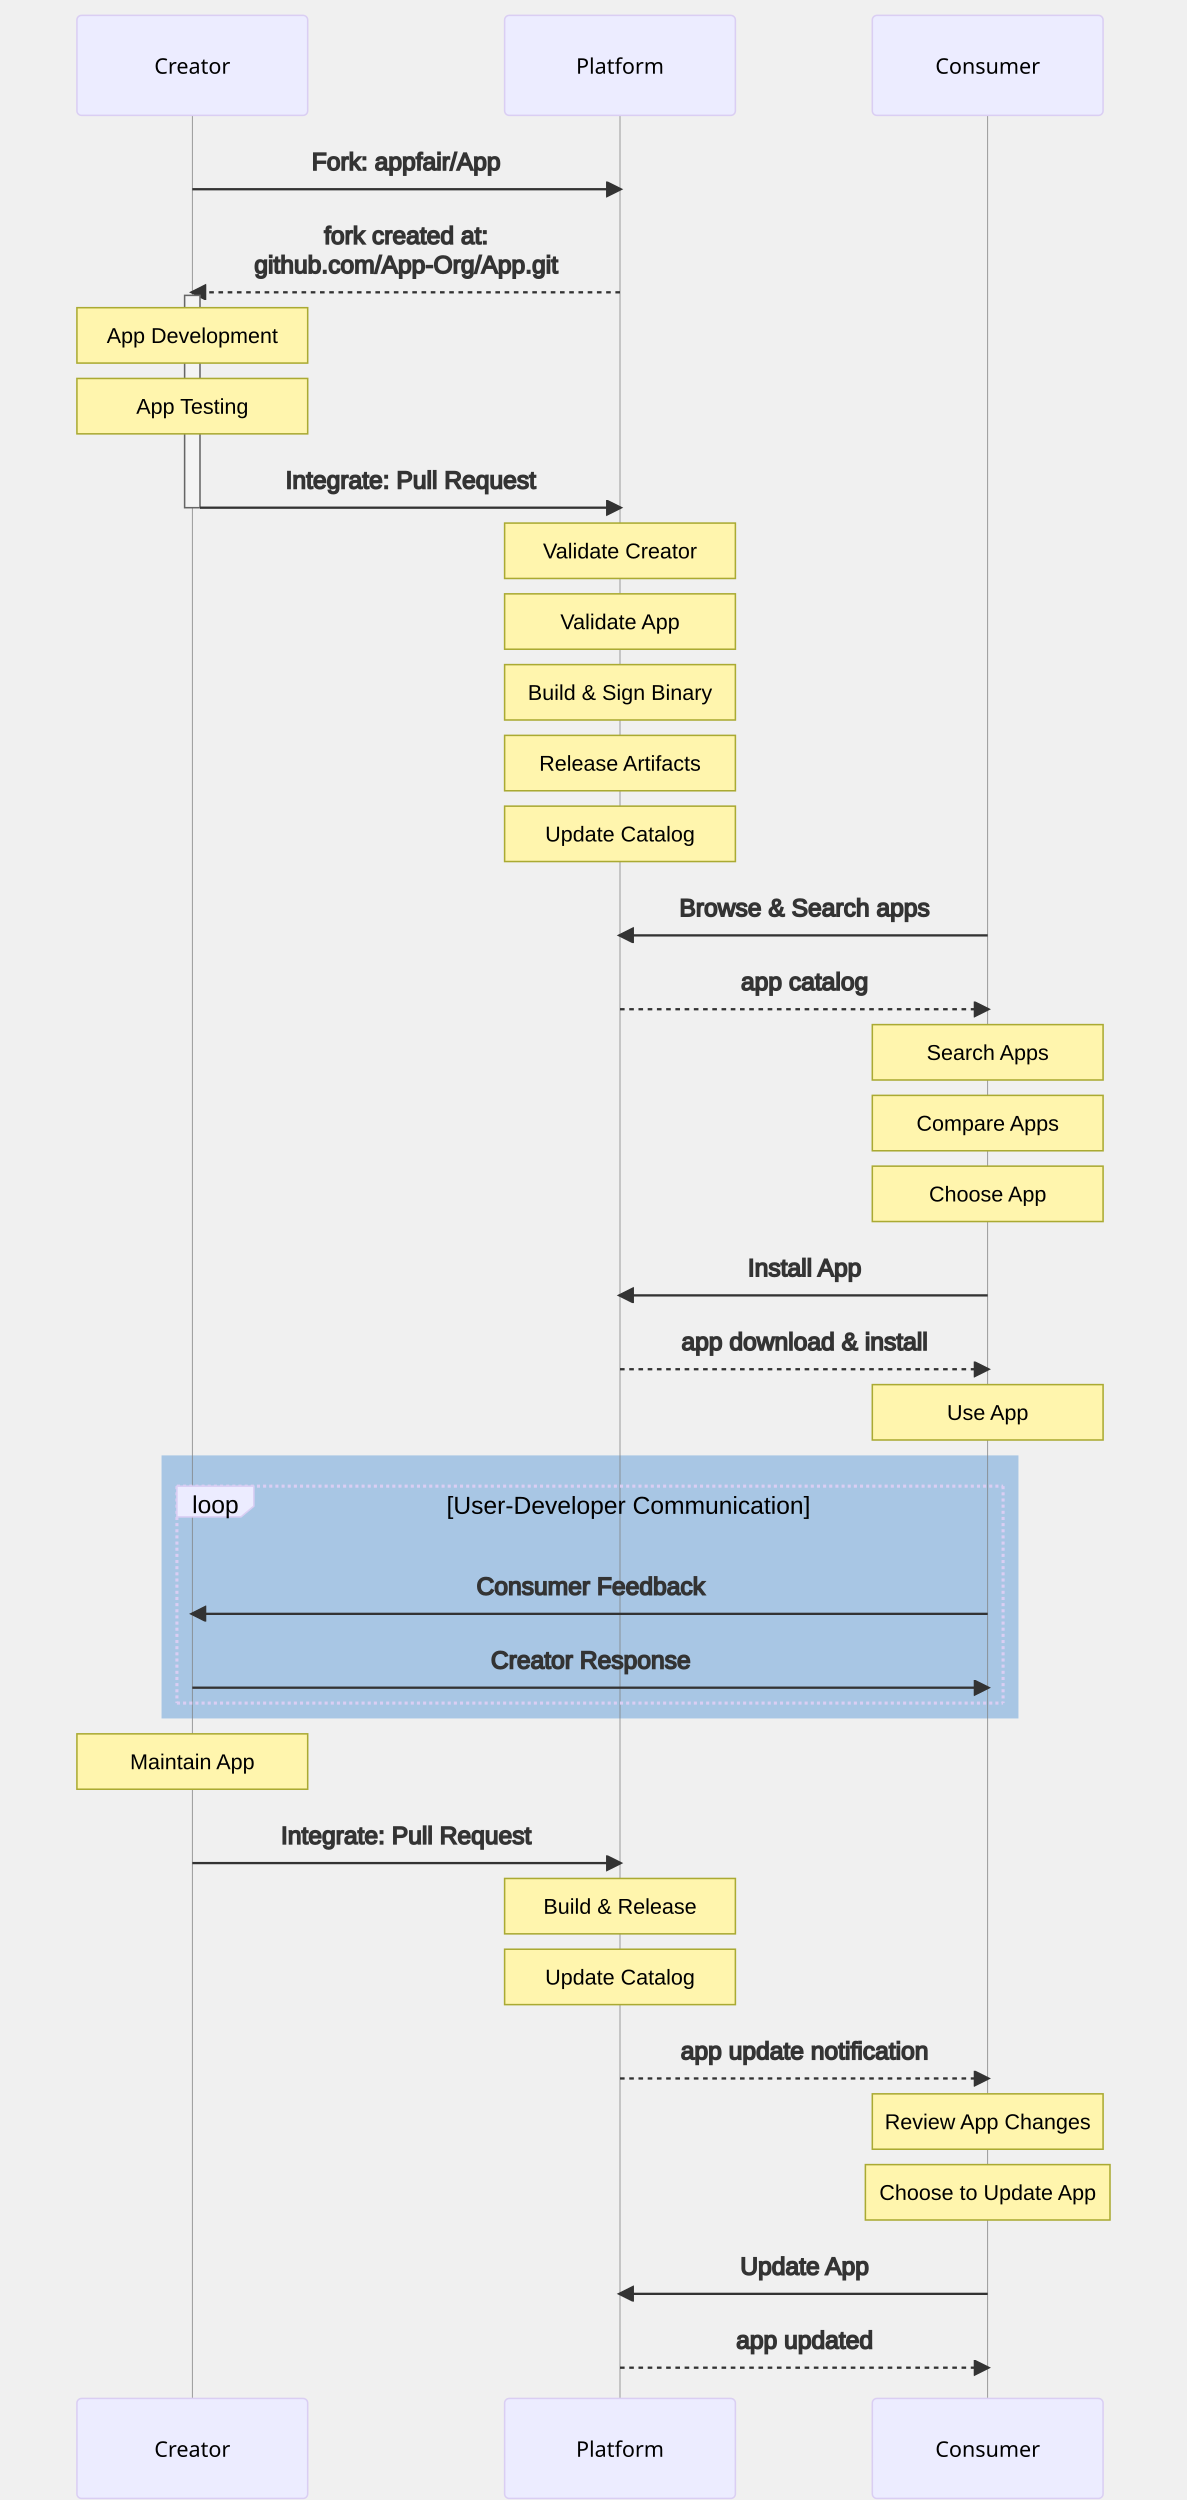
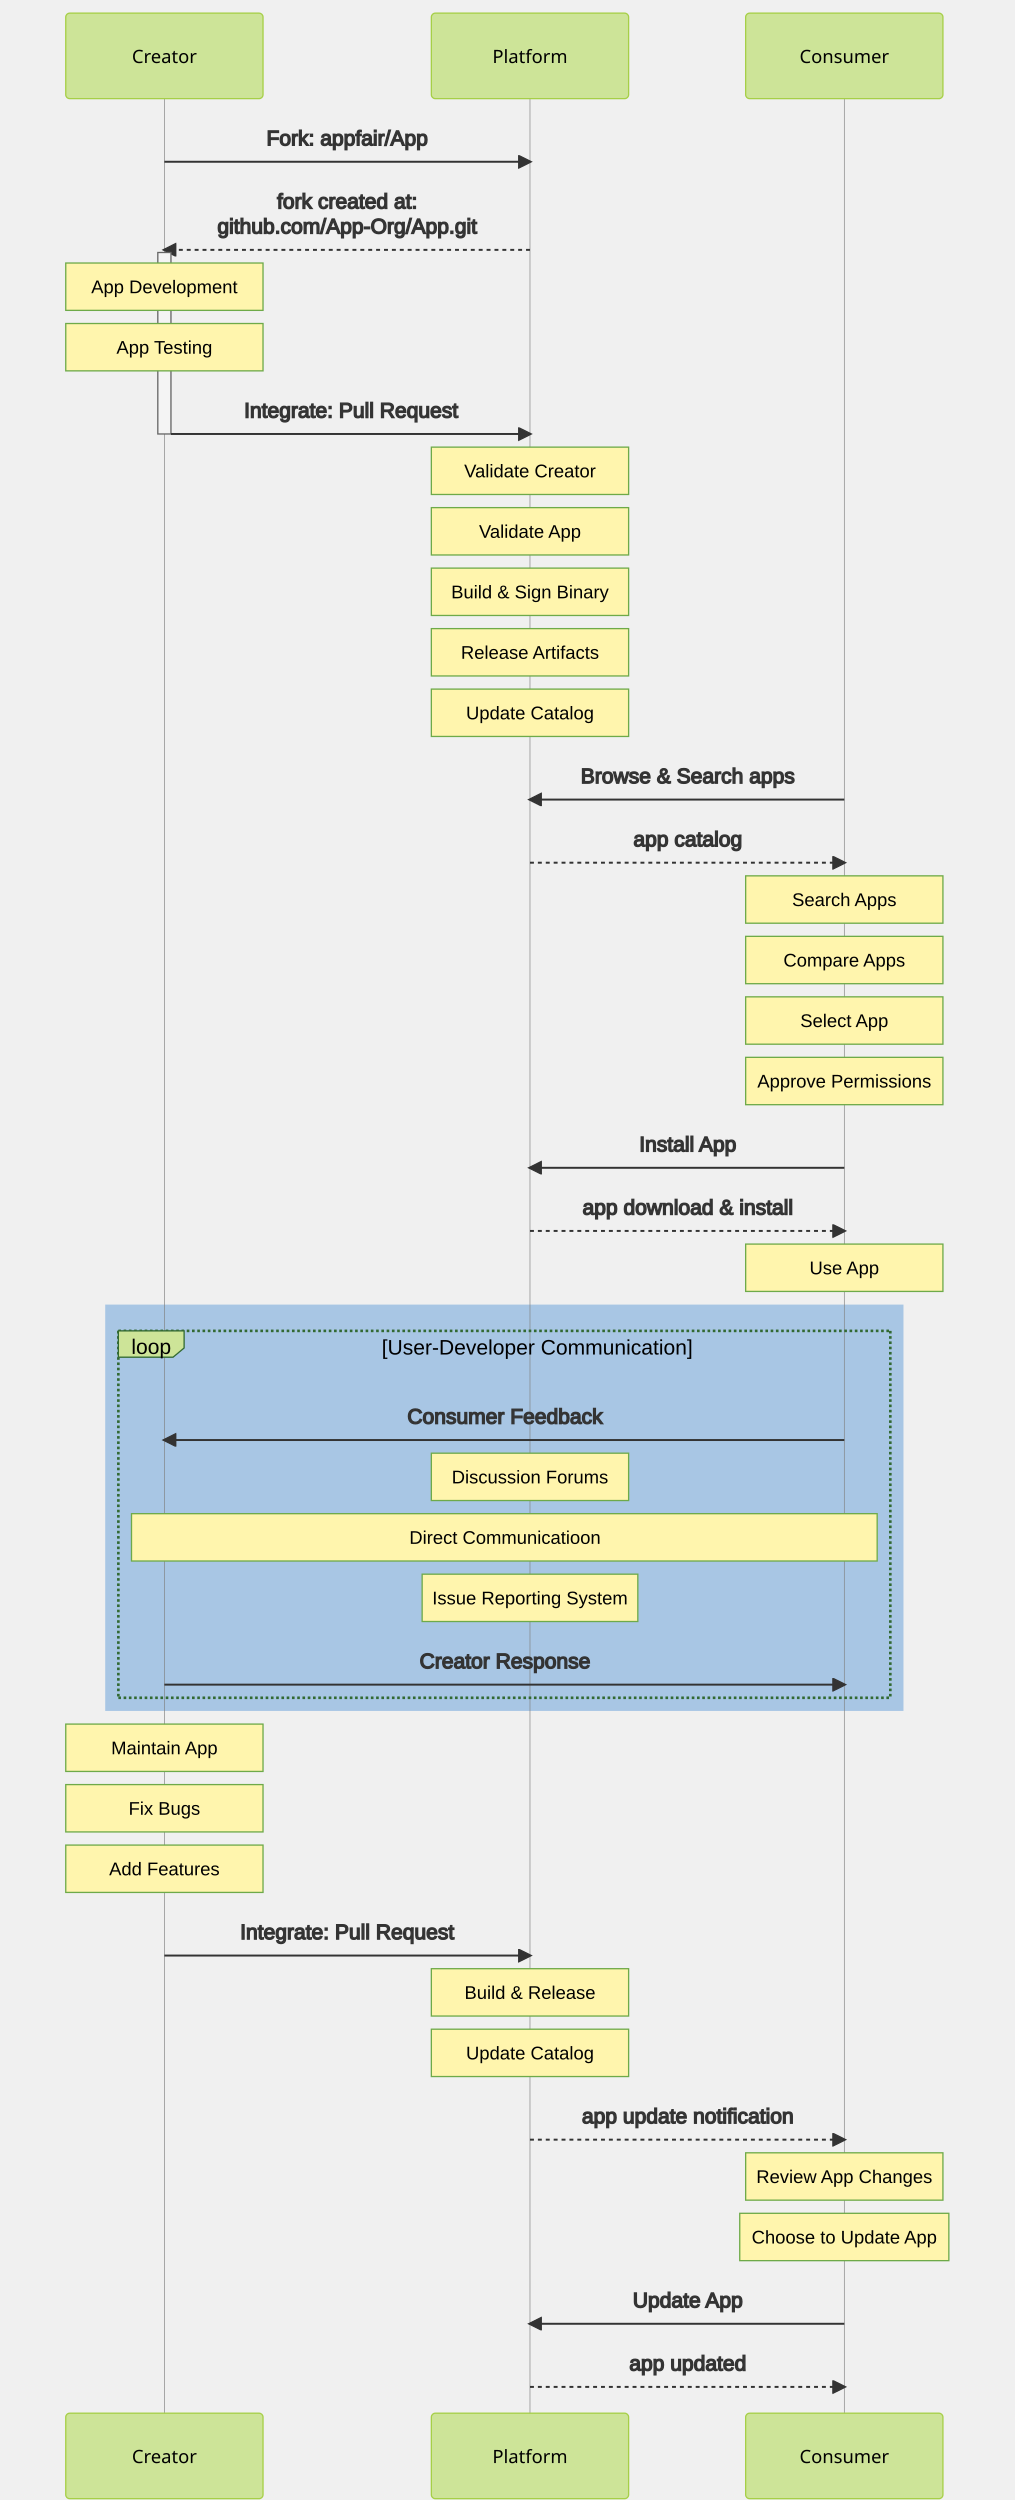
- <svg xmlns="http://www.w3.org/2000/svg" id="mermaid-1628807334052" width="100%" height="1625" style="max-width: 771.5px;" viewBox="-50 -10 771.5 1625">
-   <rect x="55" y="936" fill="rgb(0, 100, 200, 0.3)" width="557" height="171" class="rect" />
-   <style>#mermaid-1628807334052{font-family:"trebuchet ms",verdana,arial,sans-serif;font-size:16px;fill:#333;}#mermaid-1628807334052 .error-icon{fill:#552222;}#mermaid-1628807334052 .error-text{fill:#552222;stroke:#552222;}#mermaid-1628807334052 .edge-thickness-normal{stroke-width:2px;}#mermaid-1628807334052 .edge-thickness-thick{stroke-width:3.5px;}#mermaid-1628807334052 .edge-pattern-solid{stroke-dasharray:0;}#mermaid-1628807334052 .edge-pattern-dashed{stroke-dasharray:3;}#mermaid-1628807334052 .edge-pattern-dotted{stroke-dasharray:2;}#mermaid-1628807334052 .marker{fill:#333333;stroke:#333333;}#mermaid-1628807334052 .marker.cross{stroke:#333333;}#mermaid-1628807334052 svg{font-family:"trebuchet ms",verdana,arial,sans-serif;font-size:16px;}#mermaid-1628807334052 .actor{stroke:hsl(259.626,59.777%,87.902%);fill:#ECECFF;}#mermaid-1628807334052 text.actor &gt; tspan{fill:black;stroke:none;}#mermaid-1628807334052 .actor-line{stroke:grey;}#mermaid-1628807334052 .messageLine0{stroke-width:1.5;stroke-dasharray:none;stroke:#333;}#mermaid-1628807334052 .messageLine1{stroke-width:1.5;stroke-dasharray:2,2;stroke:#333;}#mermaid-1628807334052 #arrowhead path{fill:#333;stroke:#333;}#mermaid-1628807334052 .sequenceNumber{fill:white;}#mermaid-1628807334052 #sequencenumber{fill:#333;}#mermaid-1628807334052 #crosshead path{fill:#333;stroke:#333;}#mermaid-1628807334052 .messageText{fill:#333;stroke:#333;}#mermaid-1628807334052 .labelBox{stroke:hsl(259.626,59.777%,87.902%);fill:#ECECFF;}#mermaid-1628807334052 .labelText,#mermaid-1628807334052 .labelText &gt; tspan{fill:black;stroke:none;}#mermaid-1628807334052 .loopText,#mermaid-1628807334052 .loopText &gt; tspan{fill:black;stroke:none;}#mermaid-1628807334052 .loopLine{stroke-width:2px;stroke-dasharray:2,2;stroke:hsl(259.626,59.777%,87.902%);fill:hsl(259.626,59.777%,87.902%);}#mermaid-1628807334052 .note{stroke:#aaaa33;fill:#fff5ad;}#mermaid-1628807334052 .noteText,#mermaid-1628807334052 .noteText &gt; tspan{fill:black;stroke:none;}#mermaid-1628807334052 .activation0{fill:#f4f4f4;stroke:#666;}#mermaid-1628807334052 .activation1{fill:#f4f4f4;stroke:#666;}#mermaid-1628807334052 .activation2{fill:#f4f4f4;stroke:#666;}#mermaid-1628807334052:root{--mermaid-font-family:"trebuchet ms",verdana,arial,sans-serif;}</style>
+ <svg xmlns="http://www.w3.org/2000/svg" id="mermaid-1628809078512" width="100%" height="1901" style="max-width: 771.5px;" viewBox="-50 -10 771.5 1901">
+   <rect x="30" y="982" fill="rgb(0, 100, 200, 0.3)" width="607" height="309" class="rect" />
+   <style>#mermaid-1628809078512{font-family:"trebuchet ms",verdana,arial,sans-serif;font-size:16px;fill:#000000;}#mermaid-1628809078512 .error-icon{fill:#552222;}#mermaid-1628809078512 .error-text{fill:#552222;stroke:#552222;}#mermaid-1628809078512 .edge-thickness-normal{stroke-width:2px;}#mermaid-1628809078512 .edge-thickness-thick{stroke-width:3.5px;}#mermaid-1628809078512 .edge-pattern-solid{stroke-dasharray:0;}#mermaid-1628809078512 .edge-pattern-dashed{stroke-dasharray:3;}#mermaid-1628809078512 .edge-pattern-dotted{stroke-dasharray:2;}#mermaid-1628809078512 .marker{fill:#000000;stroke:#000000;}#mermaid-1628809078512 .marker.cross{stroke:#000000;}#mermaid-1628809078512 svg{font-family:"trebuchet ms",verdana,arial,sans-serif;font-size:16px;}#mermaid-1628809078512 .actor{stroke:hsl(78.158,58.462%,54.51%);fill:#cde498;}#mermaid-1628809078512 text.actor &gt; tspan{fill:black;stroke:none;}#mermaid-1628809078512 .actor-line{stroke:grey;}#mermaid-1628809078512 .messageLine0{stroke-width:1.5;stroke-dasharray:none;stroke:#333;}#mermaid-1628809078512 .messageLine1{stroke-width:1.5;stroke-dasharray:2,2;stroke:#333;}#mermaid-1628809078512 #arrowhead path{fill:#333;stroke:#333;}#mermaid-1628809078512 .sequenceNumber{fill:white;}#mermaid-1628809078512 #sequencenumber{fill:#333;}#mermaid-1628809078512 #crosshead path{fill:#333;stroke:#333;}#mermaid-1628809078512 .messageText{fill:#333;stroke:#333;}#mermaid-1628809078512 .labelBox{stroke:#326932;fill:#cde498;}#mermaid-1628809078512 .labelText,#mermaid-1628809078512 .labelText &gt; tspan{fill:black;stroke:none;}#mermaid-1628809078512 .loopText,#mermaid-1628809078512 .loopText &gt; tspan{fill:black;stroke:none;}#mermaid-1628809078512 .loopLine{stroke-width:2px;stroke-dasharray:2,2;stroke:#326932;fill:#326932;}#mermaid-1628809078512 .note{stroke:#6eaa49;fill:#fff5ad;}#mermaid-1628809078512 .noteText,#mermaid-1628809078512 .noteText &gt; tspan{fill:black;stroke:none;}#mermaid-1628809078512 .activation0{fill:#f4f4f4;stroke:#666;}#mermaid-1628809078512 .activation1{fill:#f4f4f4;stroke:#666;}#mermaid-1628809078512 .activation2{fill:#f4f4f4;stroke:#666;}#mermaid-1628809078512:root{--mermaid-font-family:"trebuchet ms",verdana,arial,sans-serif;}</style>
  <g />
  <g>
-     <line id="actor0" x1="75" y1="5" x2="75" y2="1614" class="actor-line" stroke-width="0.5px" stroke="#999" />
+     <line id="actor0" x1="75" y1="5" x2="75" y2="1890" class="actor-line" stroke-width="0.5px" stroke="#999" />
    <rect x="0" y="0" fill="#eaeaea" stroke="#666" width="150" height="65" rx="3" ry="3" class="actor" />
    <text x="75" y="32.5" dominant-baseline="central" alignment-baseline="central" class="actor" style="text-anchor: middle; font-size: 14px; font-weight: 400; font-family: Open-Sans, sans-serif;">
      <tspan x="75" dy="0">Creator</tspan>
    </text>
  </g>
  <g>
-     <line id="actor1" x1="353" y1="5" x2="353" y2="1614" class="actor-line" stroke-width="0.5px" stroke="#999" />
+     <line id="actor1" x1="353" y1="5" x2="353" y2="1890" class="actor-line" stroke-width="0.5px" stroke="#999" />
    <rect x="278" y="0" fill="#eaeaea" stroke="#666" width="150" height="65" rx="3" ry="3" class="actor" />
    <text x="353" y="32.5" dominant-baseline="central" alignment-baseline="central" class="actor" style="text-anchor: middle; font-size: 14px; font-weight: 400; font-family: Open-Sans, sans-serif;">
      <tspan x="353" dy="0">Platform</tspan>
    </text>
  </g>
  <g>
-     <line id="actor2" x1="592" y1="5" x2="592" y2="1614" class="actor-line" stroke-width="0.5px" stroke="#999" />
+     <line id="actor2" x1="592" y1="5" x2="592" y2="1890" class="actor-line" stroke-width="0.5px" stroke="#999" />
    <rect x="517" y="0" fill="#eaeaea" stroke="#666" width="150" height="65" rx="3" ry="3" class="actor" />
    <text x="592" y="32.5" dominant-baseline="central" alignment-baseline="central" class="actor" style="text-anchor: middle; font-size: 14px; font-weight: 400; font-family: Open-Sans, sans-serif;">
      <tspan x="592" dy="0">Consumer</tspan>
    </text>
  </g>
  <defs>
    <marker id="arrowhead" refX="9" refY="5" markerUnits="userSpaceOnUse" markerWidth="12" markerHeight="12" orient="auto">
      <path d="M 0 0 L 10 5 L 0 10 z" />
    </marker>
  </defs>
  <defs>
    <marker id="crosshead" markerWidth="15" markerHeight="8" orient="auto" refX="16" refY="4">
      <path fill="black" stroke="#000000" stroke-width="1px" d="M 9,2 V 6 L16,4 Z" style="stroke-dasharray: 0, 0;" />
      <path fill="none" stroke="#000000" stroke-width="1px" d="M 0,1 L 6,7 M 6,1 L 0,7" style="stroke-dasharray: 0, 0;" />
    </marker>
  </defs>
  <defs>
    <marker id="filled-head" refX="18" refY="7" markerWidth="20" markerHeight="28" orient="auto">
      <path d="M 18,7 L9,13 L14,7 L9,1 Z" />
    </marker>
  </defs>
  <defs>
    <marker id="sequencenumber" refX="15" refY="15" markerWidth="60" markerHeight="40" orient="auto">
      <circle cx="15" cy="15" r="6" />
    </marker>
  </defs>
  <text x="214" y="80" text-anchor="middle" dominant-baseline="middle" alignment-baseline="middle" class="messageText" dy="1em" style="font-family: &quot;trebuchet ms&quot;, verdana, arial, sans-serif; font-size: 16px; font-weight: 400;">Fork: appfair/App</text>
  <line x1="75" y1="113" x2="353" y2="113" class="messageLine0" stroke-width="2" stroke="none" marker-end="url(#arrowhead)" style="fill: none;" />
  <text x="214" y="128" text-anchor="middle" dominant-baseline="middle" alignment-baseline="middle" class="messageText" dy="1em" style="font-family: &quot;trebuchet ms&quot;, verdana, arial, sans-serif; font-size: 16px; font-weight: 400;">fork created at:</text>
  <text x="214" y="147" text-anchor="middle" dominant-baseline="middle" alignment-baseline="middle" class="messageText" dy="1em" style="font-family: &quot;trebuchet ms&quot;, verdana, arial, sans-serif; font-size: 16px; font-weight: 400;">github.com/App-Org/App.git</text>
  <line x1="353" y1="180" x2="75" y2="180" class="messageLine1" stroke-width="2" stroke="none" marker-end="url(#arrowhead)" style="stroke-dasharray: 3, 3; fill: none;" />
  <g>
    <rect x="70" y="182" fill="#EDF2AE" stroke="#666" width="10" height="138" rx="0" ry="0" class="activation0" />
  </g>
  <g>
    <rect x="0" y="190" fill="#EDF2AE" stroke="#666" width="150" height="36" rx="0" ry="0" class="note" />
    <text x="75" y="195" text-anchor="middle" dominant-baseline="middle" alignment-baseline="middle" class="noteText" dy="1em" style="font-family: &quot;trebuchet ms&quot;, verdana, arial, sans-serif; font-size: 14px; font-weight: 400;">
      <tspan x="75">App Development</tspan>
    </text>
  </g>
  <g>
    <rect x="0" y="236" fill="#EDF2AE" stroke="#666" width="150" height="36" rx="0" ry="0" class="note" />
    <text x="75" y="241" text-anchor="middle" dominant-baseline="middle" alignment-baseline="middle" class="noteText" dy="1em" style="font-family: &quot;trebuchet ms&quot;, verdana, arial, sans-serif; font-size: 14px; font-weight: 400;">
      <tspan x="75">App Testing</tspan>
    </text>
  </g>
  <text x="217" y="287" text-anchor="middle" dominant-baseline="middle" alignment-baseline="middle" class="messageText" dy="1em" style="font-family: &quot;trebuchet ms&quot;, verdana, arial, sans-serif; font-size: 16px; font-weight: 400;">Integrate: Pull Request</text>
  <line x1="80" y1="320" x2="353" y2="320" class="messageLine0" stroke-width="2" stroke="none" marker-end="url(#arrowhead)" style="fill: none;" />
  <g>
    <rect x="278" y="330" fill="#EDF2AE" stroke="#666" width="150" height="36" rx="0" ry="0" class="note" />
    <text x="353" y="335" text-anchor="middle" dominant-baseline="middle" alignment-baseline="middle" class="noteText" dy="1em" style="font-family: &quot;trebuchet ms&quot;, verdana, arial, sans-serif; font-size: 14px; font-weight: 400;">
      <tspan x="353">Validate Creator</tspan>
    </text>
  </g>
  <g>
    <rect x="278" y="376" fill="#EDF2AE" stroke="#666" width="150" height="36" rx="0" ry="0" class="note" />
    <text x="353" y="381" text-anchor="middle" dominant-baseline="middle" alignment-baseline="middle" class="noteText" dy="1em" style="font-family: &quot;trebuchet ms&quot;, verdana, arial, sans-serif; font-size: 14px; font-weight: 400;">
      <tspan x="353">Validate App</tspan>
    </text>
  </g>
  <g>
    <rect x="278" y="422" fill="#EDF2AE" stroke="#666" width="150" height="36" rx="0" ry="0" class="note" />
    <text x="353" y="427" text-anchor="middle" dominant-baseline="middle" alignment-baseline="middle" class="noteText" dy="1em" style="font-family: &quot;trebuchet ms&quot;, verdana, arial, sans-serif; font-size: 14px; font-weight: 400;">
      <tspan x="353">Build &amp; Sign Binary</tspan>
    </text>
  </g>
  <g>
    <rect x="278" y="468" fill="#EDF2AE" stroke="#666" width="150" height="36" rx="0" ry="0" class="note" />
    <text x="353" y="473" text-anchor="middle" dominant-baseline="middle" alignment-baseline="middle" class="noteText" dy="1em" style="font-family: &quot;trebuchet ms&quot;, verdana, arial, sans-serif; font-size: 14px; font-weight: 400;">
      <tspan x="353">Release Artifacts</tspan>
    </text>
  </g>
  <g>
    <rect x="278" y="514" fill="#EDF2AE" stroke="#666" width="150" height="36" rx="0" ry="0" class="note" />
    <text x="353" y="519" text-anchor="middle" dominant-baseline="middle" alignment-baseline="middle" class="noteText" dy="1em" style="font-family: &quot;trebuchet ms&quot;, verdana, arial, sans-serif; font-size: 14px; font-weight: 400;">
      <tspan x="353">Update Catalog</tspan>
    </text>
  </g>
  <text x="473" y="565" text-anchor="middle" dominant-baseline="middle" alignment-baseline="middle" class="messageText" dy="1em" style="font-family: &quot;trebuchet ms&quot;, verdana, arial, sans-serif; font-size: 16px; font-weight: 400;">Browse &amp; Search apps</text>
  <line x1="592" y1="598" x2="353" y2="598" class="messageLine0" stroke-width="2" stroke="none" marker-end="url(#arrowhead)" style="fill: none;" />
  <text x="473" y="613" text-anchor="middle" dominant-baseline="middle" alignment-baseline="middle" class="messageText" dy="1em" style="font-family: &quot;trebuchet ms&quot;, verdana, arial, sans-serif; font-size: 16px; font-weight: 400;">app catalog</text>
  <line x1="353" y1="646" x2="592" y2="646" class="messageLine1" stroke-width="2" stroke="none" marker-end="url(#arrowhead)" style="stroke-dasharray: 3, 3; fill: none;" />
  <g>
    <rect x="517" y="656" fill="#EDF2AE" stroke="#666" width="150" height="36" rx="0" ry="0" class="note" />
    <text x="592" y="661" text-anchor="middle" dominant-baseline="middle" alignment-baseline="middle" class="noteText" dy="1em" style="font-family: &quot;trebuchet ms&quot;, verdana, arial, sans-serif; font-size: 14px; font-weight: 400;">
      <tspan x="592">Search Apps</tspan>
    </text>
  </g>
  <g>
    <rect x="517" y="702" fill="#EDF2AE" stroke="#666" width="150" height="36" rx="0" ry="0" class="note" />
    <text x="592" y="707" text-anchor="middle" dominant-baseline="middle" alignment-baseline="middle" class="noteText" dy="1em" style="font-family: &quot;trebuchet ms&quot;, verdana, arial, sans-serif; font-size: 14px; font-weight: 400;">
      <tspan x="592">Compare Apps</tspan>
    </text>
  </g>
  <g>
    <rect x="517" y="748" fill="#EDF2AE" stroke="#666" width="150" height="36" rx="0" ry="0" class="note" />
    <text x="592" y="753" text-anchor="middle" dominant-baseline="middle" alignment-baseline="middle" class="noteText" dy="1em" style="font-family: &quot;trebuchet ms&quot;, verdana, arial, sans-serif; font-size: 14px; font-weight: 400;">
-       <tspan x="592">Choose App</tspan>
-     </text>
-   </g>
-   <text x="473" y="799" text-anchor="middle" dominant-baseline="middle" alignment-baseline="middle" class="messageText" dy="1em" style="font-family: &quot;trebuchet ms&quot;, verdana, arial, sans-serif; font-size: 16px; font-weight: 400;">Install App</text>
-   <line x1="592" y1="832" x2="353" y2="832" class="messageLine0" stroke-width="2" stroke="none" marker-end="url(#arrowhead)" style="fill: none;" />
-   <text x="473" y="847" text-anchor="middle" dominant-baseline="middle" alignment-baseline="middle" class="messageText" dy="1em" style="font-family: &quot;trebuchet ms&quot;, verdana, arial, sans-serif; font-size: 16px; font-weight: 400;">app download &amp; install</text>
-   <line x1="353" y1="880" x2="592" y2="880" class="messageLine1" stroke-width="2" stroke="none" marker-end="url(#arrowhead)" style="stroke-dasharray: 3, 3; fill: none;" />
-   <g>
-     <rect x="517" y="890" fill="#EDF2AE" stroke="#666" width="150" height="36" rx="0" ry="0" class="note" />
-     <text x="592" y="895" text-anchor="middle" dominant-baseline="middle" alignment-baseline="middle" class="noteText" dy="1em" style="font-family: &quot;trebuchet ms&quot;, verdana, arial, sans-serif; font-size: 14px; font-weight: 400;">
+       <tspan x="592">Select App</tspan>
+     </text>
+   </g>
+   <g>
+     <rect x="517" y="794" fill="#EDF2AE" stroke="#666" width="150" height="36" rx="0" ry="0" class="note" />
+     <text x="592" y="799" text-anchor="middle" dominant-baseline="middle" alignment-baseline="middle" class="noteText" dy="1em" style="font-family: &quot;trebuchet ms&quot;, verdana, arial, sans-serif; font-size: 14px; font-weight: 400;">
+       <tspan x="592">Approve Permissions</tspan>
+     </text>
+   </g>
+   <text x="473" y="845" text-anchor="middle" dominant-baseline="middle" alignment-baseline="middle" class="messageText" dy="1em" style="font-family: &quot;trebuchet ms&quot;, verdana, arial, sans-serif; font-size: 16px; font-weight: 400;">Install App</text>
+   <line x1="592" y1="878" x2="353" y2="878" class="messageLine0" stroke-width="2" stroke="none" marker-end="url(#arrowhead)" style="fill: none;" />
+   <text x="473" y="893" text-anchor="middle" dominant-baseline="middle" alignment-baseline="middle" class="messageText" dy="1em" style="font-family: &quot;trebuchet ms&quot;, verdana, arial, sans-serif; font-size: 16px; font-weight: 400;">app download &amp; install</text>
+   <line x1="353" y1="926" x2="592" y2="926" class="messageLine1" stroke-width="2" stroke="none" marker-end="url(#arrowhead)" style="stroke-dasharray: 3, 3; fill: none;" />
+   <g>
+     <rect x="517" y="936" fill="#EDF2AE" stroke="#666" width="150" height="36" rx="0" ry="0" class="note" />
+     <text x="592" y="941" text-anchor="middle" dominant-baseline="middle" alignment-baseline="middle" class="noteText" dy="1em" style="font-family: &quot;trebuchet ms&quot;, verdana, arial, sans-serif; font-size: 14px; font-weight: 400;">
      <tspan x="592">Use App</tspan>
    </text>
  </g>
-   <text x="334" y="1006" text-anchor="middle" dominant-baseline="middle" alignment-baseline="middle" class="messageText" dy="1em" style="font-family: &quot;trebuchet ms&quot;, verdana, arial, sans-serif; font-size: 16px; font-weight: 400;">Consumer Feedback</text>
-   <line x1="592" y1="1039" x2="75" y2="1039" class="messageLine0" stroke-width="2" stroke="none" marker-end="url(#arrowhead)" style="fill: none;" />
-   <text x="334" y="1054" text-anchor="middle" dominant-baseline="middle" alignment-baseline="middle" class="messageText" dy="1em" style="font-family: &quot;trebuchet ms&quot;, verdana, arial, sans-serif; font-size: 16px; font-weight: 400;">Creator Response</text>
-   <line x1="75" y1="1087" x2="592" y2="1087" class="messageLine0" stroke-width="2" stroke="none" marker-end="url(#arrowhead)" style="fill: none;" />
-   <g>
-     <line x1="65" y1="956" x2="602" y2="956" class="loopLine" />
-     <line x1="602" y1="956" x2="602" y2="1097" class="loopLine" />
-     <line x1="65" y1="1097" x2="602" y2="1097" class="loopLine" />
-     <line x1="65" y1="956" x2="65" y2="1097" class="loopLine" />
-     <polygon points="65,956 115,956 115,969 106.6,976 65,976" class="labelBox" />
-     <text x="90" y="969" text-anchor="middle" dominant-baseline="middle" alignment-baseline="middle" class="labelText" style="font-family: &quot;trebuchet ms&quot;, verdana, arial, sans-serif; font-size: 16px; font-weight: 400;">loop</text>
-     <text x="358.5" y="974" text-anchor="middle" class="loopText" style="font-family: &quot;trebuchet ms&quot;, verdana, arial, sans-serif; font-size: 16px; font-weight: 400;">
+   <text x="334" y="1052" text-anchor="middle" dominant-baseline="middle" alignment-baseline="middle" class="messageText" dy="1em" style="font-family: &quot;trebuchet ms&quot;, verdana, arial, sans-serif; font-size: 16px; font-weight: 400;">Consumer Feedback</text>
+   <line x1="592" y1="1085" x2="75" y2="1085" class="messageLine0" stroke-width="2" stroke="none" marker-end="url(#arrowhead)" style="fill: none;" />
+   <g>
+     <rect x="278" y="1095" fill="#EDF2AE" stroke="#666" width="150" height="36" rx="0" ry="0" class="note" />
+     <text x="353" y="1100" text-anchor="middle" dominant-baseline="middle" alignment-baseline="middle" class="noteText" dy="1em" style="font-family: &quot;trebuchet ms&quot;, verdana, arial, sans-serif; font-size: 14px; font-weight: 400;">
+       <tspan x="353">Discussion Forums</tspan>
+     </text>
+   </g>
+   <g>
+     <rect x="50" y="1141" fill="#EDF2AE" stroke="#666" width="567" height="36" rx="0" ry="0" class="note" />
+     <text x="334" y="1146" text-anchor="middle" dominant-baseline="middle" alignment-baseline="middle" class="noteText" dy="1em" style="font-family: &quot;trebuchet ms&quot;, verdana, arial, sans-serif; font-size: 14px; font-weight: 400;">
+       <tspan x="334">Direct Communicatioon</tspan>
+     </text>
+   </g>
+   <g>
+     <rect x="271" y="1187" fill="#EDF2AE" stroke="#666" width="164" height="36" rx="0" ry="0" class="note" />
+     <text x="353" y="1192" text-anchor="middle" dominant-baseline="middle" alignment-baseline="middle" class="noteText" dy="1em" style="font-family: &quot;trebuchet ms&quot;, verdana, arial, sans-serif; font-size: 14px; font-weight: 400;">
+       <tspan x="353">Issue Reporting System</tspan>
+     </text>
+   </g>
+   <text x="334" y="1238" text-anchor="middle" dominant-baseline="middle" alignment-baseline="middle" class="messageText" dy="1em" style="font-family: &quot;trebuchet ms&quot;, verdana, arial, sans-serif; font-size: 16px; font-weight: 400;">Creator Response</text>
+   <line x1="75" y1="1271" x2="592" y2="1271" class="messageLine0" stroke-width="2" stroke="none" marker-end="url(#arrowhead)" style="fill: none;" />
+   <g>
+     <line x1="40" y1="1002" x2="627" y2="1002" class="loopLine" />
+     <line x1="627" y1="1002" x2="627" y2="1281" class="loopLine" />
+     <line x1="40" y1="1281" x2="627" y2="1281" class="loopLine" />
+     <line x1="40" y1="1002" x2="40" y2="1281" class="loopLine" />
+     <polygon points="40,1002 90,1002 90,1015 81.6,1022 40,1022" class="labelBox" />
+     <text x="65" y="1015" text-anchor="middle" dominant-baseline="middle" alignment-baseline="middle" class="labelText" style="font-family: &quot;trebuchet ms&quot;, verdana, arial, sans-serif; font-size: 16px; font-weight: 400;">loop</text>
+     <text x="358.5" y="1020" text-anchor="middle" class="loopText" style="font-family: &quot;trebuchet ms&quot;, verdana, arial, sans-serif; font-size: 16px; font-weight: 400;">
      <tspan x="358.5">[User-Developer Communication]</tspan>
    </text>
  </g>
  <g>
-     <rect x="0" y="1117" fill="#EDF2AE" stroke="#666" width="150" height="36" rx="0" ry="0" class="note" />
-     <text x="75" y="1122" text-anchor="middle" dominant-baseline="middle" alignment-baseline="middle" class="noteText" dy="1em" style="font-family: &quot;trebuchet ms&quot;, verdana, arial, sans-serif; font-size: 14px; font-weight: 400;">
+     <rect x="0" y="1301" fill="#EDF2AE" stroke="#666" width="150" height="36" rx="0" ry="0" class="note" />
+     <text x="75" y="1306" text-anchor="middle" dominant-baseline="middle" alignment-baseline="middle" class="noteText" dy="1em" style="font-family: &quot;trebuchet ms&quot;, verdana, arial, sans-serif; font-size: 14px; font-weight: 400;">
      <tspan x="75">Maintain App</tspan>
    </text>
  </g>
-   <text x="214" y="1168" text-anchor="middle" dominant-baseline="middle" alignment-baseline="middle" class="messageText" dy="1em" style="font-family: &quot;trebuchet ms&quot;, verdana, arial, sans-serif; font-size: 16px; font-weight: 400;">Integrate: Pull Request</text>
-   <line x1="75" y1="1201" x2="353" y2="1201" class="messageLine0" stroke-width="2" stroke="none" marker-end="url(#arrowhead)" style="fill: none;" />
-   <g>
-     <rect x="278" y="1211" fill="#EDF2AE" stroke="#666" width="150" height="36" rx="0" ry="0" class="note" />
-     <text x="353" y="1216" text-anchor="middle" dominant-baseline="middle" alignment-baseline="middle" class="noteText" dy="1em" style="font-family: &quot;trebuchet ms&quot;, verdana, arial, sans-serif; font-size: 14px; font-weight: 400;">
+   <g>
+     <rect x="0" y="1347" fill="#EDF2AE" stroke="#666" width="150" height="36" rx="0" ry="0" class="note" />
+     <text x="75" y="1352" text-anchor="middle" dominant-baseline="middle" alignment-baseline="middle" class="noteText" dy="1em" style="font-family: &quot;trebuchet ms&quot;, verdana, arial, sans-serif; font-size: 14px; font-weight: 400;">
+       <tspan x="75">Fix Bugs</tspan>
+     </text>
+   </g>
+   <g>
+     <rect x="0" y="1393" fill="#EDF2AE" stroke="#666" width="150" height="36" rx="0" ry="0" class="note" />
+     <text x="75" y="1398" text-anchor="middle" dominant-baseline="middle" alignment-baseline="middle" class="noteText" dy="1em" style="font-family: &quot;trebuchet ms&quot;, verdana, arial, sans-serif; font-size: 14px; font-weight: 400;">
+       <tspan x="75">Add Features</tspan>
+     </text>
+   </g>
+   <text x="214" y="1444" text-anchor="middle" dominant-baseline="middle" alignment-baseline="middle" class="messageText" dy="1em" style="font-family: &quot;trebuchet ms&quot;, verdana, arial, sans-serif; font-size: 16px; font-weight: 400;">Integrate: Pull Request</text>
+   <line x1="75" y1="1477" x2="353" y2="1477" class="messageLine0" stroke-width="2" stroke="none" marker-end="url(#arrowhead)" style="fill: none;" />
+   <g>
+     <rect x="278" y="1487" fill="#EDF2AE" stroke="#666" width="150" height="36" rx="0" ry="0" class="note" />
+     <text x="353" y="1492" text-anchor="middle" dominant-baseline="middle" alignment-baseline="middle" class="noteText" dy="1em" style="font-family: &quot;trebuchet ms&quot;, verdana, arial, sans-serif; font-size: 14px; font-weight: 400;">
      <tspan x="353">Build &amp; Release</tspan>
    </text>
  </g>
  <g>
-     <rect x="278" y="1257" fill="#EDF2AE" stroke="#666" width="150" height="36" rx="0" ry="0" class="note" />
-     <text x="353" y="1262" text-anchor="middle" dominant-baseline="middle" alignment-baseline="middle" class="noteText" dy="1em" style="font-family: &quot;trebuchet ms&quot;, verdana, arial, sans-serif; font-size: 14px; font-weight: 400;">
+     <rect x="278" y="1533" fill="#EDF2AE" stroke="#666" width="150" height="36" rx="0" ry="0" class="note" />
+     <text x="353" y="1538" text-anchor="middle" dominant-baseline="middle" alignment-baseline="middle" class="noteText" dy="1em" style="font-family: &quot;trebuchet ms&quot;, verdana, arial, sans-serif; font-size: 14px; font-weight: 400;">
      <tspan x="353">Update Catalog</tspan>
    </text>
  </g>
-   <text x="473" y="1308" text-anchor="middle" dominant-baseline="middle" alignment-baseline="middle" class="messageText" dy="1em" style="font-family: &quot;trebuchet ms&quot;, verdana, arial, sans-serif; font-size: 16px; font-weight: 400;">app update notification</text>
-   <line x1="353" y1="1341" x2="592" y2="1341" class="messageLine1" stroke-width="2" stroke="none" marker-end="url(#arrowhead)" style="stroke-dasharray: 3, 3; fill: none;" />
-   <g>
-     <rect x="517" y="1351" fill="#EDF2AE" stroke="#666" width="150" height="36" rx="0" ry="0" class="note" />
-     <text x="592" y="1356" text-anchor="middle" dominant-baseline="middle" alignment-baseline="middle" class="noteText" dy="1em" style="font-family: &quot;trebuchet ms&quot;, verdana, arial, sans-serif; font-size: 14px; font-weight: 400;">
+   <text x="473" y="1584" text-anchor="middle" dominant-baseline="middle" alignment-baseline="middle" class="messageText" dy="1em" style="font-family: &quot;trebuchet ms&quot;, verdana, arial, sans-serif; font-size: 16px; font-weight: 400;">app update notification</text>
+   <line x1="353" y1="1617" x2="592" y2="1617" class="messageLine1" stroke-width="2" stroke="none" marker-end="url(#arrowhead)" style="stroke-dasharray: 3, 3; fill: none;" />
+   <g>
+     <rect x="517" y="1627" fill="#EDF2AE" stroke="#666" width="150" height="36" rx="0" ry="0" class="note" />
+     <text x="592" y="1632" text-anchor="middle" dominant-baseline="middle" alignment-baseline="middle" class="noteText" dy="1em" style="font-family: &quot;trebuchet ms&quot;, verdana, arial, sans-serif; font-size: 14px; font-weight: 400;">
      <tspan x="592">Review App Changes</tspan>
    </text>
  </g>
  <g>
-     <rect x="512.5" y="1397" fill="#EDF2AE" stroke="#666" width="159" height="36" rx="0" ry="0" class="note" />
-     <text x="592" y="1402" text-anchor="middle" dominant-baseline="middle" alignment-baseline="middle" class="noteText" dy="1em" style="font-family: &quot;trebuchet ms&quot;, verdana, arial, sans-serif; font-size: 14px; font-weight: 400;">
+     <rect x="512.5" y="1673" fill="#EDF2AE" stroke="#666" width="159" height="36" rx="0" ry="0" class="note" />
+     <text x="592" y="1678" text-anchor="middle" dominant-baseline="middle" alignment-baseline="middle" class="noteText" dy="1em" style="font-family: &quot;trebuchet ms&quot;, verdana, arial, sans-serif; font-size: 14px; font-weight: 400;">
      <tspan x="592">Choose to Update App</tspan>
    </text>
  </g>
-   <text x="473" y="1448" text-anchor="middle" dominant-baseline="middle" alignment-baseline="middle" class="messageText" dy="1em" style="font-family: &quot;trebuchet ms&quot;, verdana, arial, sans-serif; font-size: 16px; font-weight: 400;">Update App</text>
-   <line x1="592" y1="1481" x2="353" y2="1481" class="messageLine0" stroke-width="2" stroke="none" marker-end="url(#arrowhead)" style="fill: none;" />
-   <text x="473" y="1496" text-anchor="middle" dominant-baseline="middle" alignment-baseline="middle" class="messageText" dy="1em" style="font-family: &quot;trebuchet ms&quot;, verdana, arial, sans-serif; font-size: 16px; font-weight: 400;">app updated</text>
-   <line x1="353" y1="1529" x2="592" y2="1529" class="messageLine1" stroke-width="2" stroke="none" marker-end="url(#arrowhead)" style="stroke-dasharray: 3, 3; fill: none;" />
-   <g>
-     <rect x="0" y="1549" fill="#eaeaea" stroke="#666" width="150" height="65" rx="3" ry="3" class="actor" />
-     <text x="75" y="1581.5" dominant-baseline="central" alignment-baseline="central" class="actor" style="text-anchor: middle; font-size: 14px; font-weight: 400; font-family: Open-Sans, sans-serif;">
+   <text x="473" y="1724" text-anchor="middle" dominant-baseline="middle" alignment-baseline="middle" class="messageText" dy="1em" style="font-family: &quot;trebuchet ms&quot;, verdana, arial, sans-serif; font-size: 16px; font-weight: 400;">Update App</text>
+   <line x1="592" y1="1757" x2="353" y2="1757" class="messageLine0" stroke-width="2" stroke="none" marker-end="url(#arrowhead)" style="fill: none;" />
+   <text x="473" y="1772" text-anchor="middle" dominant-baseline="middle" alignment-baseline="middle" class="messageText" dy="1em" style="font-family: &quot;trebuchet ms&quot;, verdana, arial, sans-serif; font-size: 16px; font-weight: 400;">app updated</text>
+   <line x1="353" y1="1805" x2="592" y2="1805" class="messageLine1" stroke-width="2" stroke="none" marker-end="url(#arrowhead)" style="stroke-dasharray: 3, 3; fill: none;" />
+   <g>
+     <rect x="0" y="1825" fill="#eaeaea" stroke="#666" width="150" height="65" rx="3" ry="3" class="actor" />
+     <text x="75" y="1857.5" dominant-baseline="central" alignment-baseline="central" class="actor" style="text-anchor: middle; font-size: 14px; font-weight: 400; font-family: Open-Sans, sans-serif;">
      <tspan x="75" dy="0">Creator</tspan>
    </text>
  </g>
  <g>
-     <rect x="278" y="1549" fill="#eaeaea" stroke="#666" width="150" height="65" rx="3" ry="3" class="actor" />
-     <text x="353" y="1581.5" dominant-baseline="central" alignment-baseline="central" class="actor" style="text-anchor: middle; font-size: 14px; font-weight: 400; font-family: Open-Sans, sans-serif;">
+     <rect x="278" y="1825" fill="#eaeaea" stroke="#666" width="150" height="65" rx="3" ry="3" class="actor" />
+     <text x="353" y="1857.5" dominant-baseline="central" alignment-baseline="central" class="actor" style="text-anchor: middle; font-size: 14px; font-weight: 400; font-family: Open-Sans, sans-serif;">
      <tspan x="353" dy="0">Platform</tspan>
    </text>
  </g>
  <g>
-     <rect x="517" y="1549" fill="#eaeaea" stroke="#666" width="150" height="65" rx="3" ry="3" class="actor" />
-     <text x="592" y="1581.5" dominant-baseline="central" alignment-baseline="central" class="actor" style="text-anchor: middle; font-size: 14px; font-weight: 400; font-family: Open-Sans, sans-serif;">
+     <rect x="517" y="1825" fill="#eaeaea" stroke="#666" width="150" height="65" rx="3" ry="3" class="actor" />
+     <text x="592" y="1857.5" dominant-baseline="central" alignment-baseline="central" class="actor" style="text-anchor: middle; font-size: 14px; font-weight: 400; font-family: Open-Sans, sans-serif;">
      <tspan x="592" dy="0">Consumer</tspan>
    </text>
  </g>
</svg>
